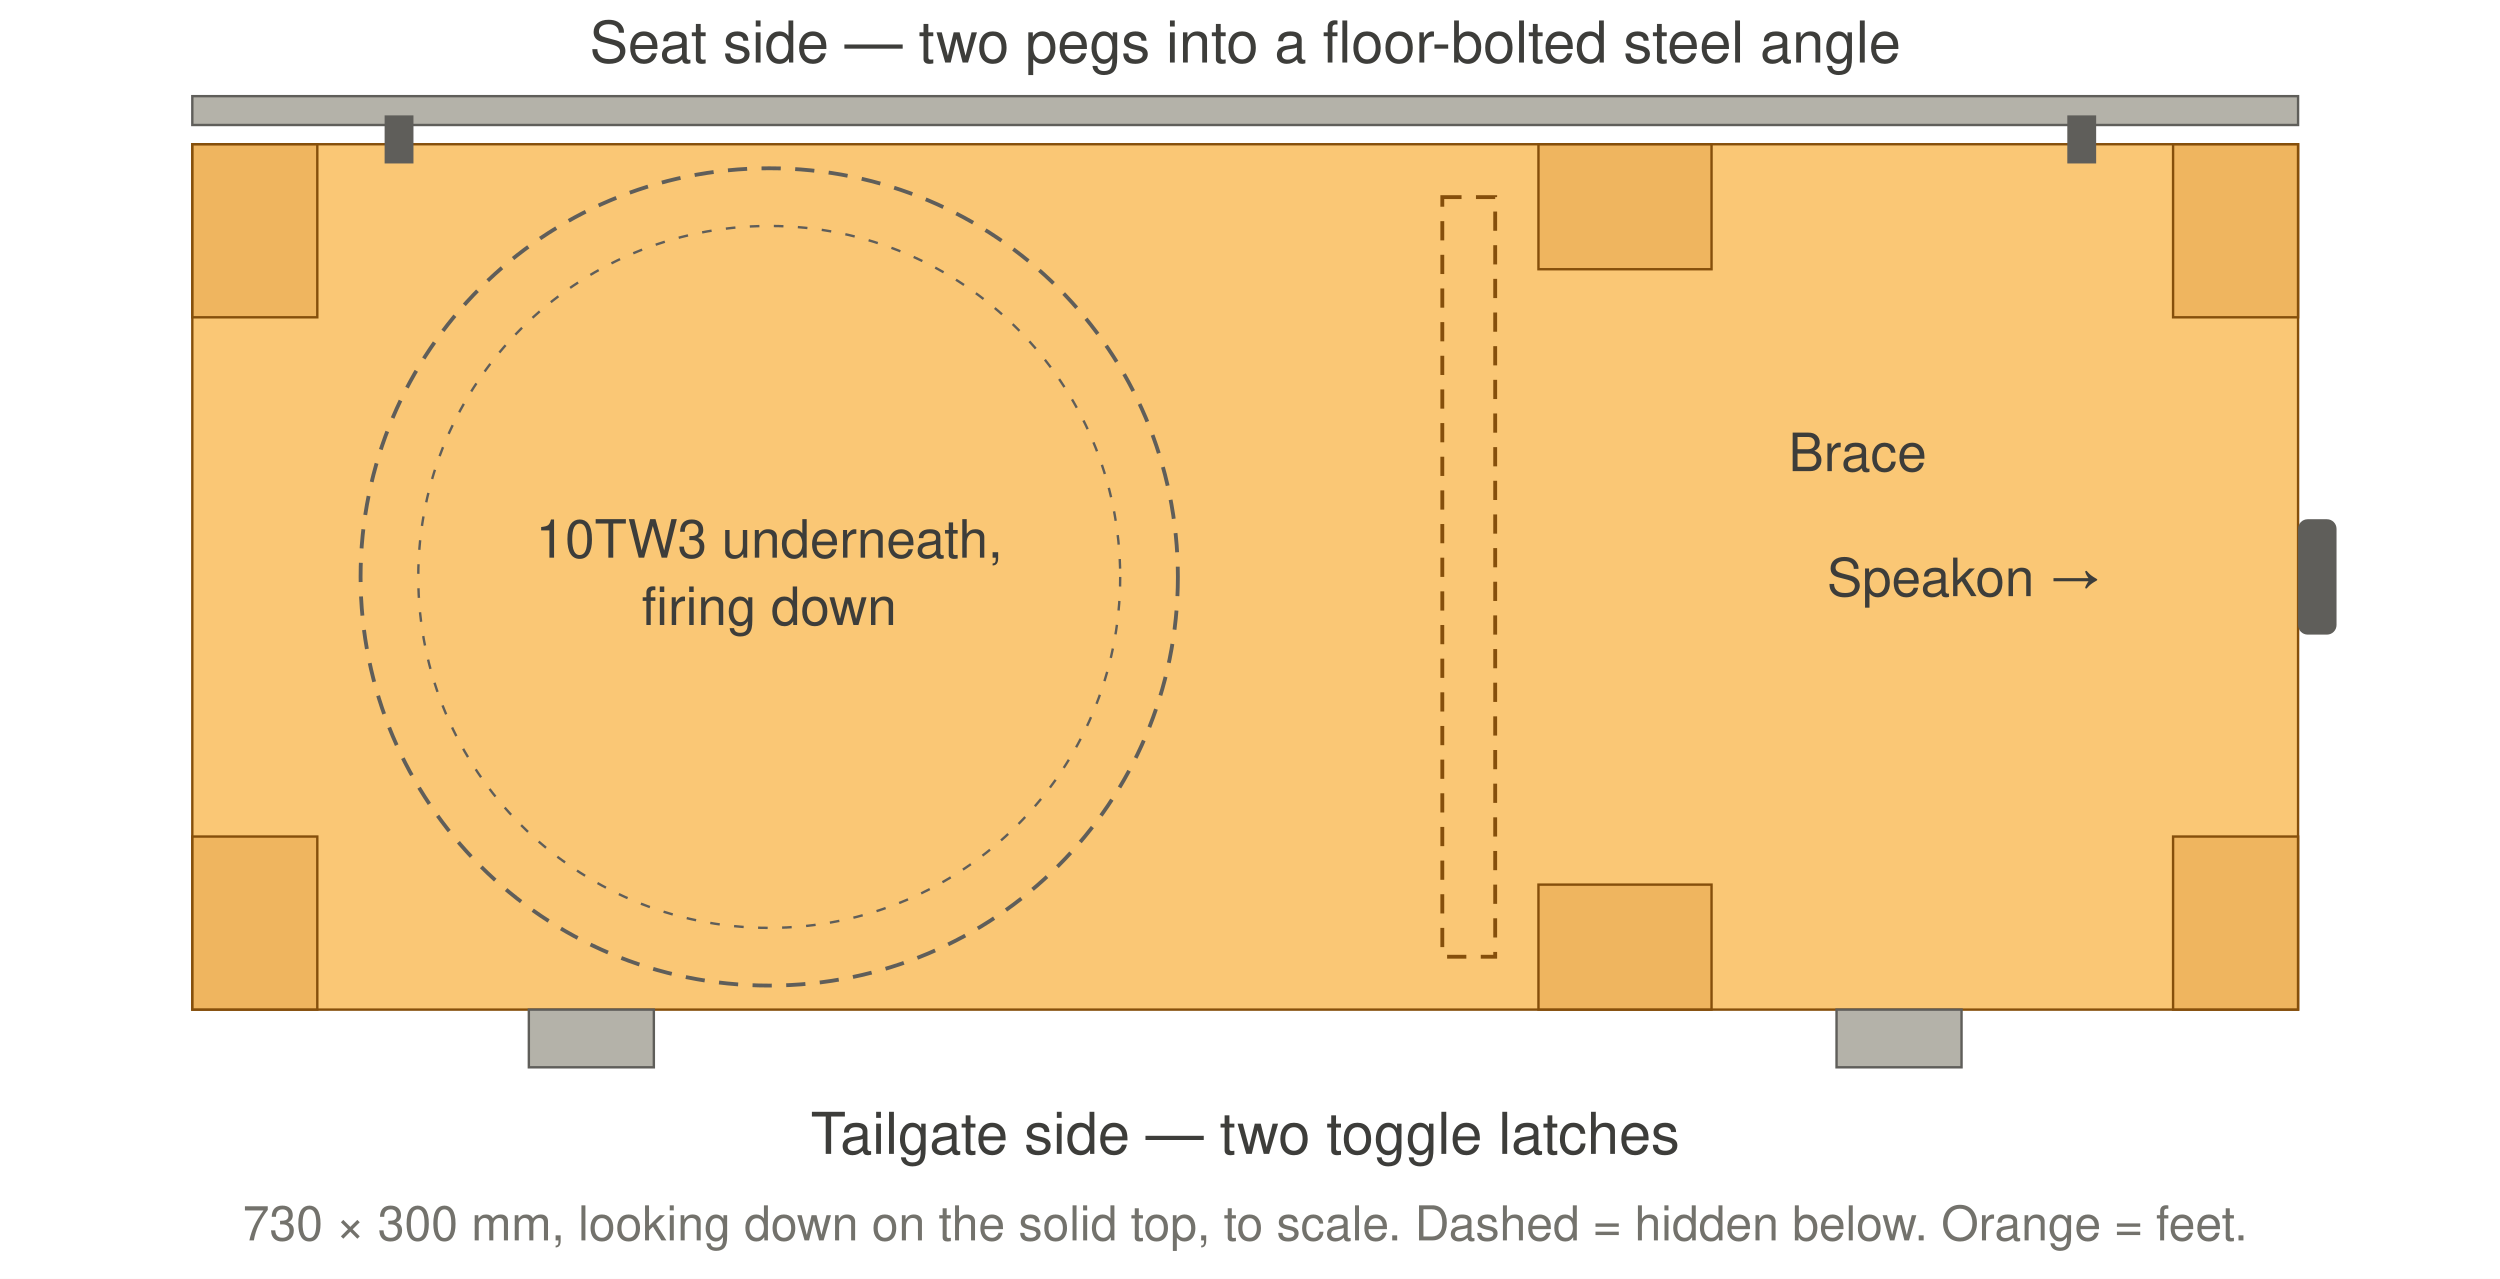
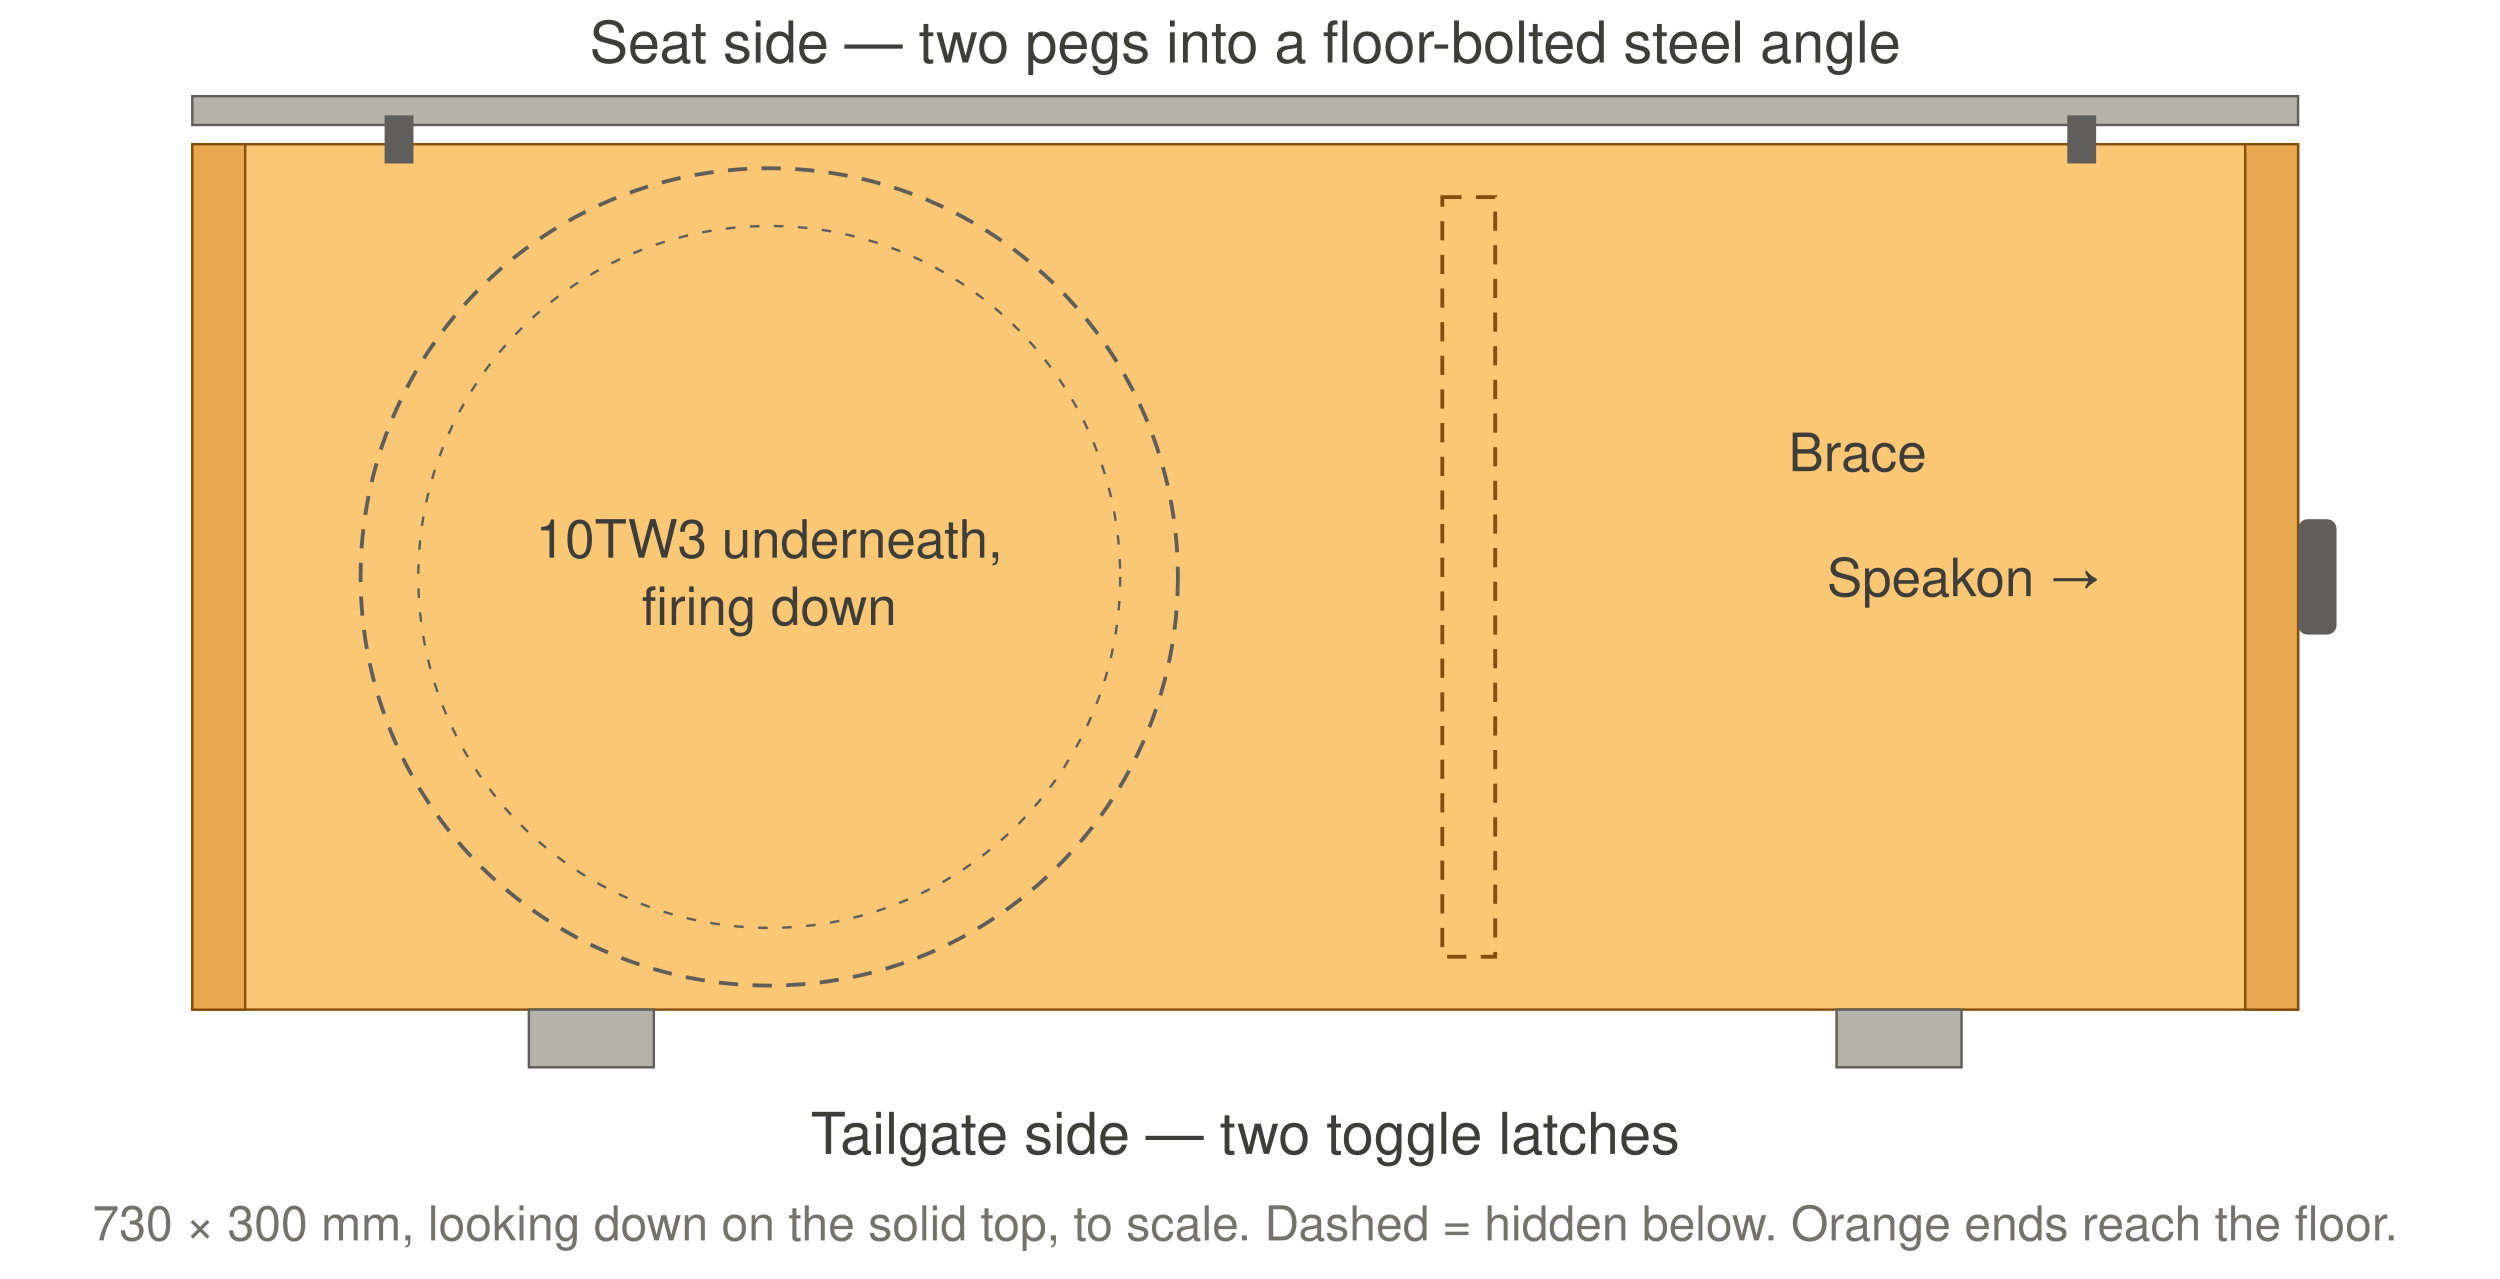
<svg xmlns="http://www.w3.org/2000/svg" viewBox="0 0 520 266" width="640" font-family="Helvetica, Arial, sans-serif" font-size="12">
  <rect width="520" height="266" fill="#ffffff" />
  <rect x="40" y="30" width="438" height="180" fill="#FAC775" stroke="#854F0B" stroke-width="0.5" />
  <circle cx="160" cy="120" r="85" fill="none" stroke="#5F5E5A" stroke-width="0.8" stroke-dasharray="4 3" />
  <circle cx="160" cy="120" r="73" fill="none" stroke="#5F5E5A" stroke-width="0.5" stroke-dasharray="2 3" />
  <rect x="300" y="41" width="11" height="158" fill="none" stroke="#854F0B" stroke-width="0.8" stroke-dasharray="4 3" />
-   <g fill="#E8A951" stroke="#854F0B" stroke-width="0.5" fill-opacity="0.6">
-     <rect x="40" y="30" width="26" height="36" />
-     <rect x="40" y="174" width="26" height="36" />
-     <rect x="452" y="30" width="26" height="36" />
-     <rect x="452" y="174" width="26" height="36" />
-     <rect x="320" y="30" width="36" height="26" />
-     <rect x="320" y="184" width="36" height="26" />
+   <g fill="#E8A951" stroke="#854F0B" stroke-width="0.5">
+     <rect x="40" y="30" width="11" height="180" />
+     <rect x="467" y="30" width="11" height="180" />
  </g>
  <rect x="478" y="108" width="8" height="24" rx="2" fill="#5F5E5A" />
  <g fill="#B4B2A9" stroke="#5F5E5A" stroke-width="0.5">
    <rect x="110" y="210" width="26" height="12" />
    <rect x="382" y="210" width="26" height="12" />
  </g>
  <rect x="40" y="20" width="438" height="6" fill="#B4B2A9" stroke="#5F5E5A" stroke-width="0.5" />
  <rect x="80" y="24" width="6" height="10" fill="#5F5E5A" />
  <rect x="430" y="24" width="6" height="10" fill="#5F5E5A" />
  <g fill="#3d3d3a">
    <text x="259" y="13" text-anchor="middle">Seat side — two pegs into a floor-bolted steel angle</text>
    <text x="259" y="240" text-anchor="middle">Tailgate side — two toggle latches</text>
    <text x="160" y="116" text-anchor="middle" font-size="11">10TW3 underneath,</text>
    <text x="160" y="130" text-anchor="middle" font-size="11">firing down</text>
    <text x="372" y="98" font-size="11">Brace</text>
    <text x="380" y="124" font-size="11">Speakon →</text>
  </g>
  <g fill="#73726c" font-size="10">
-     <text x="259" y="258" text-anchor="middle">730 × 300 mm, looking down on the solid top, to scale. Dashed = hidden below. Orange = feet.</text>
+     <text x="259" y="258" text-anchor="middle">730 × 300 mm, looking down on the solid top, to scale. Dashed = hidden below. Orange ends reach the floor.</text>
  </g>
</svg>
